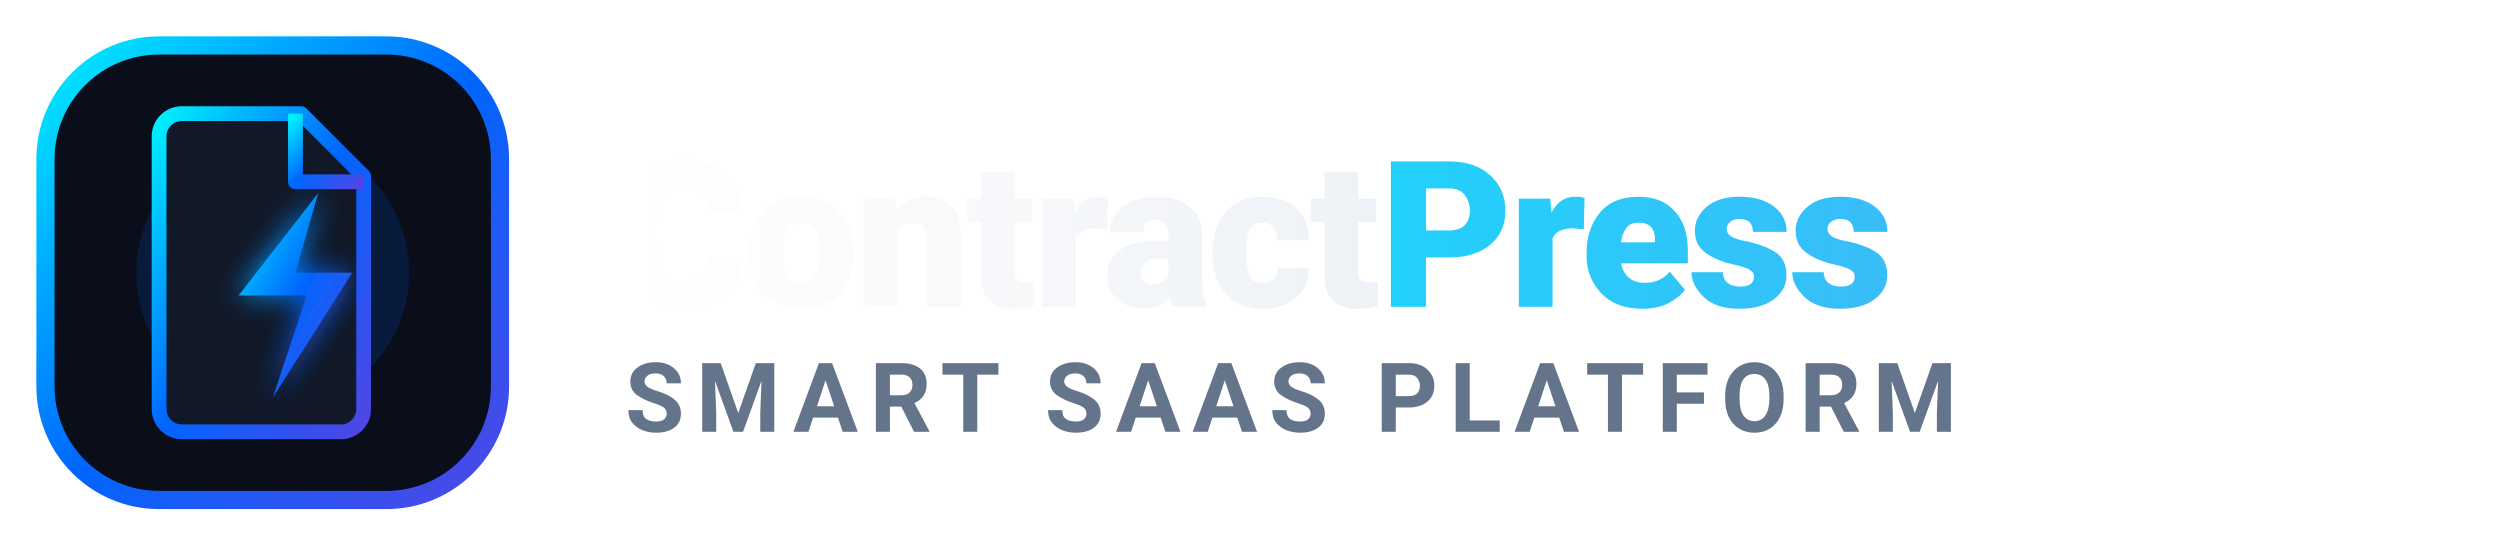
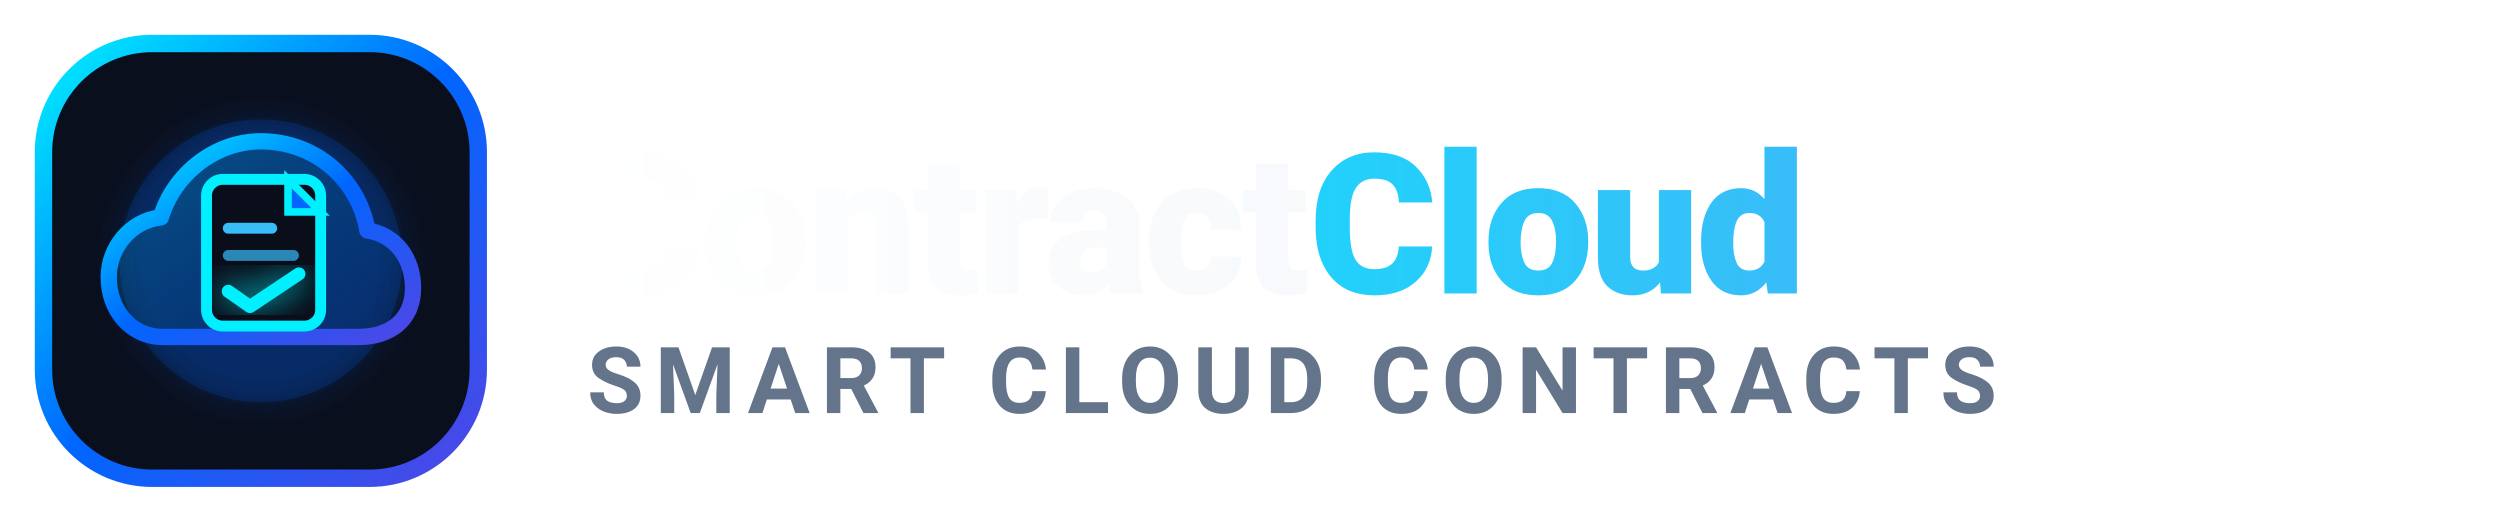
- <svg xmlns="http://www.w3.org/2000/svg" viewBox="0 0 220 48" width="220" height="48" fill="none">
+ <svg xmlns="http://www.w3.org/2000/svg" viewBox="0 0 230 48" width="230" height="48" fill="none">
  <defs>
-     <linearGradient id="electricBlueGrad" x1="0%" y1="0%" x2="100%" y2="100%">
+     <linearGradient id="cloudGradFull" x1="0%" y1="0%" x2="100%" y2="100%">
      <stop offset="0%" stop-color="#00F0FF" />
      <stop offset="50%" stop-color="#0066FF" />
      <stop offset="100%" stop-color="#4F46E5" />
    </linearGradient>
-     <linearGradient id="textGrad" x1="0%" y1="0%" x2="100%" y2="0%">
+     <linearGradient id="cloudInnerFull" x1="0%" y1="0%" x2="100%" y2="100%">
+       <stop offset="0%" stop-color="#00F0FF" stop-opacity="0.22" />
+       <stop offset="100%" stop-color="#0066FF" stop-opacity="0.04" />
+     </linearGradient>
+     <linearGradient id="textWhite" x1="0%" y1="0%" x2="100%" y2="0%">
      <stop offset="0%" stop-color="#FFFFFF" />
-       <stop offset="100%" stop-color="#E2E8F0" />
+       <stop offset="100%" stop-color="#F1F5F9" />
    </linearGradient>
-     <linearGradient id="subGrad" x1="0%" y1="0%" x2="100%" y2="0%">
+     <linearGradient id="cloudTextGrad" x1="0%" y1="0%" x2="100%" y2="0%">
      <stop offset="0%" stop-color="#00F0FF" />
      <stop offset="100%" stop-color="#38BDF8" />
    </linearGradient>
-     <filter id="glowEffect" x="-20%" y="-20%" width="140%" height="140%">
-       <feGaussianBlur stdDeviation="1.2" result="blur" />
+     <filter id="logoGlow" x="-25%" y="-25%" width="150%" height="150%">
+       <feGaussianBlur stdDeviation="1.5" result="blur" />
      <feComposite in="SourceGraphic" in2="blur" operator="over" />
    </filter>
  </defs>
-   <rect x="4" y="4" width="40" height="40" rx="10" fill="#090E1A" stroke="url(#electricBlueGrad)" stroke-width="1.6" />
-   <circle cx="24" cy="24" r="12" fill="#0066FF" fill-opacity="0.15" />
-   <path d="M14 12C14 10.895 14.895 10 16 10H26.5L32 15.5V36C32 37.105 31.105 38 30 38H16C14.895 38 14 37.105 14 36V12Z" fill="#111827" stroke="url(#electricBlueGrad)" stroke-width="1.3" stroke-linejoin="round" />
-   <path d="M26 10V16H32" stroke="url(#electricBlueGrad)" stroke-width="1.3" stroke-linejoin="round" />
-   <path d="M28 17L21 26H27L24 35L31 24H26L28 17Z" fill="url(#electricBlueGrad)" filter="url(#glowEffect)" />
-   <text x="54" y="27" font-family="system-ui, -apple-system, 'Segoe UI', Roboto, sans-serif" font-size="18" font-weight="800" fill="url(#textGrad)" letter-spacing="-0.02em">
-     Contract<tspan fill="url(#subGrad)">Press</tspan>
+   <rect x="4" y="4" width="40" height="40" rx="10" fill="#0A0F1D" stroke="url(#cloudGradFull)" stroke-width="1.6" />
+   <circle cx="24" cy="24" r="13" fill="#0066FF" fill-opacity="0.18" filter="url(#logoGlow)" />
+   <path d="M 15 31 C 12 31, 10 28.5, 10 25.5 C 10 22.8, 12 20.3, 14.8 20 C 16 16, 19.8 13, 24 13 C 29 13, 33 16.5, 33.8 21.2 C 36.4 21.6, 38 23.8, 38 26.5 C 38 29.5, 35.8 31, 33 31 Z" fill="url(#cloudInnerFull)" stroke="url(#cloudGradFull)" stroke-width="1.5" stroke-linejoin="round" />
+   <g>
+     <rect x="19" y="16.5" width="10.5" height="13.5" rx="1.5" fill="#090E1A" stroke="#00F0FF" stroke-width="1" />
+     <path d="M 26.5 16.5 L 29.5 19.5 L 26.5 19.5 Z" fill="#0066FF" stroke="#00F0FF" stroke-width="0.7" />
+     <line x1="21" y1="21" x2="25" y2="21" stroke="#38BDF8" stroke-width="1" stroke-linecap="round" />
+     <line x1="21" y1="23.5" x2="27" y2="23.5" stroke="#38BDF8" stroke-width="1" stroke-linecap="round" stroke-opacity="0.7" />
+     <path d="M 21 26.8 L 23 28.2 L 27.5 25.2" stroke="#00F0FF" stroke-width="1.2" stroke-linecap="round" stroke-linejoin="round" filter="url(#logoGlow)" />
+   </g>
+   <text x="53" y="27" font-family="system-ui, -apple-system, 'Segoe UI', Roboto, sans-serif" font-size="18" font-weight="800" fill="url(#textWhite)" letter-spacing="-0.02em">
+     Contract<tspan fill="url(#cloudTextGrad)">Cloud</tspan>
  </text>
-   <text x="55" y="38" font-family="system-ui, -apple-system, 'Segoe UI', Roboto, sans-serif" font-size="8.5" font-weight="600" fill="#64748B" letter-spacing="0.12em">
-     SMART SAAS PLATFORM
+   <text x="54" y="38" font-family="system-ui, -apple-system, 'Segoe UI', Roboto, sans-serif" font-size="8.5" font-weight="600" fill="#64748B" letter-spacing="0.12em">
+     SMART CLOUD CONTRACTS
  </text>
</svg>
